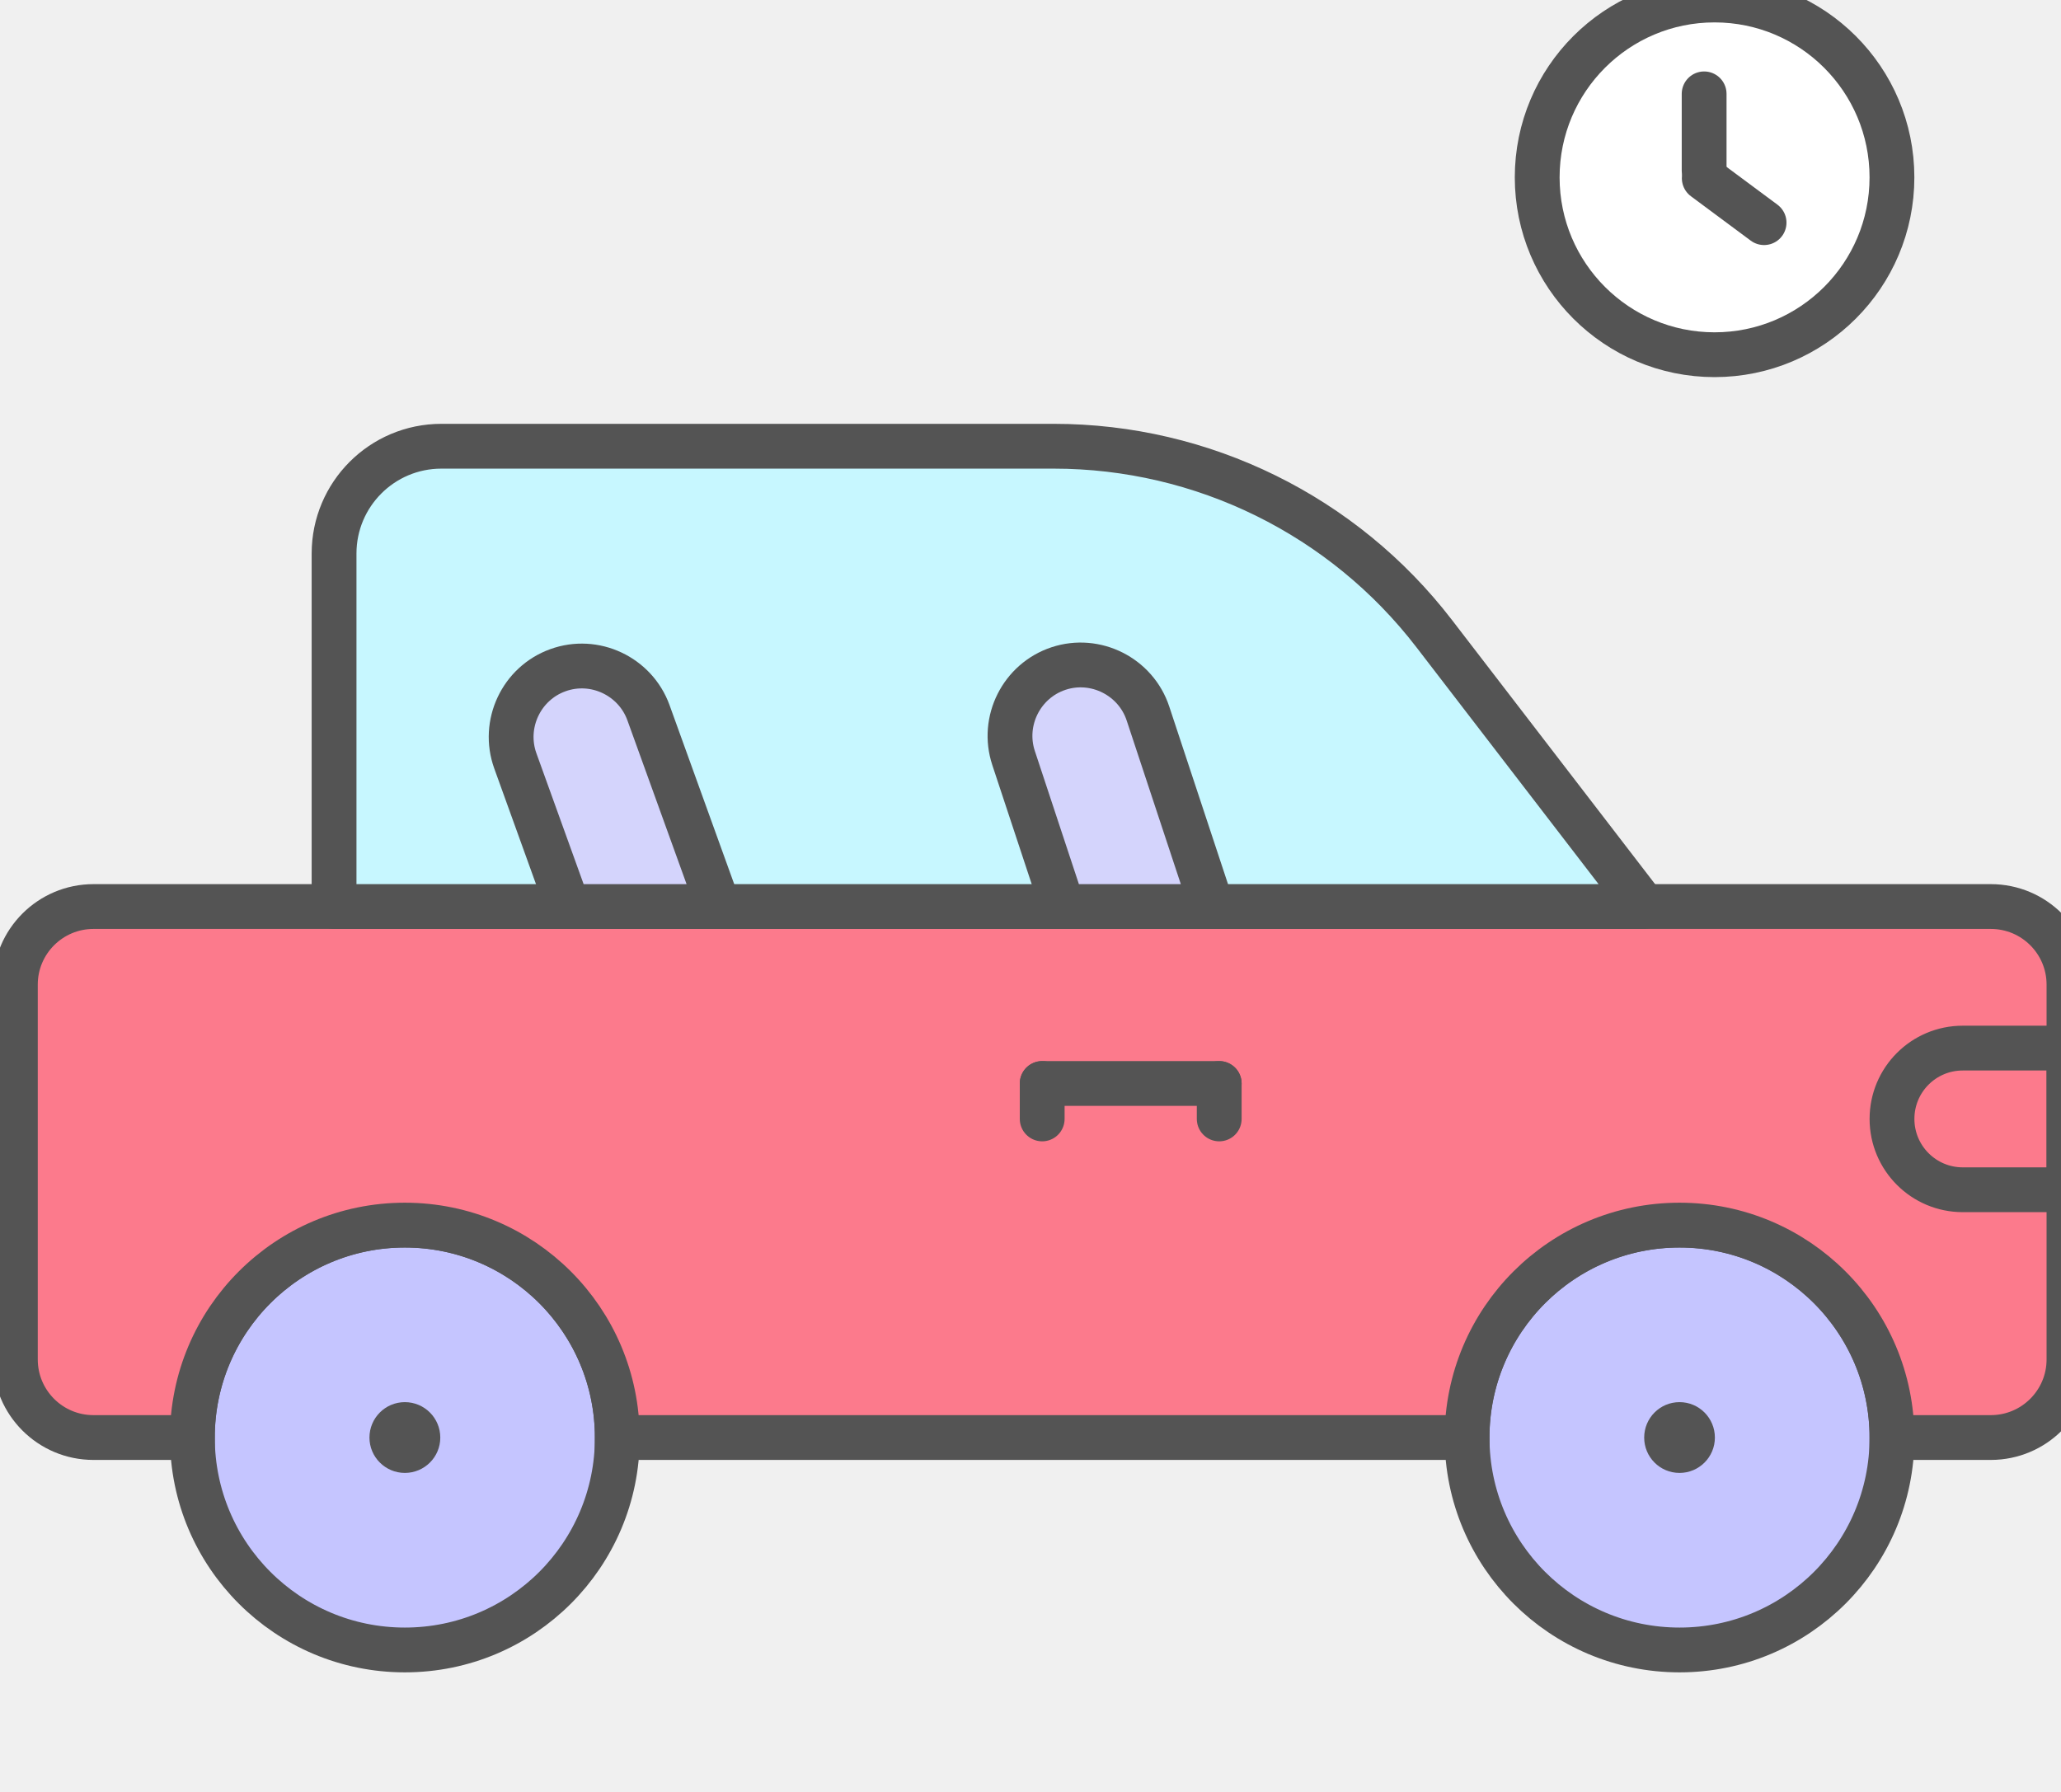
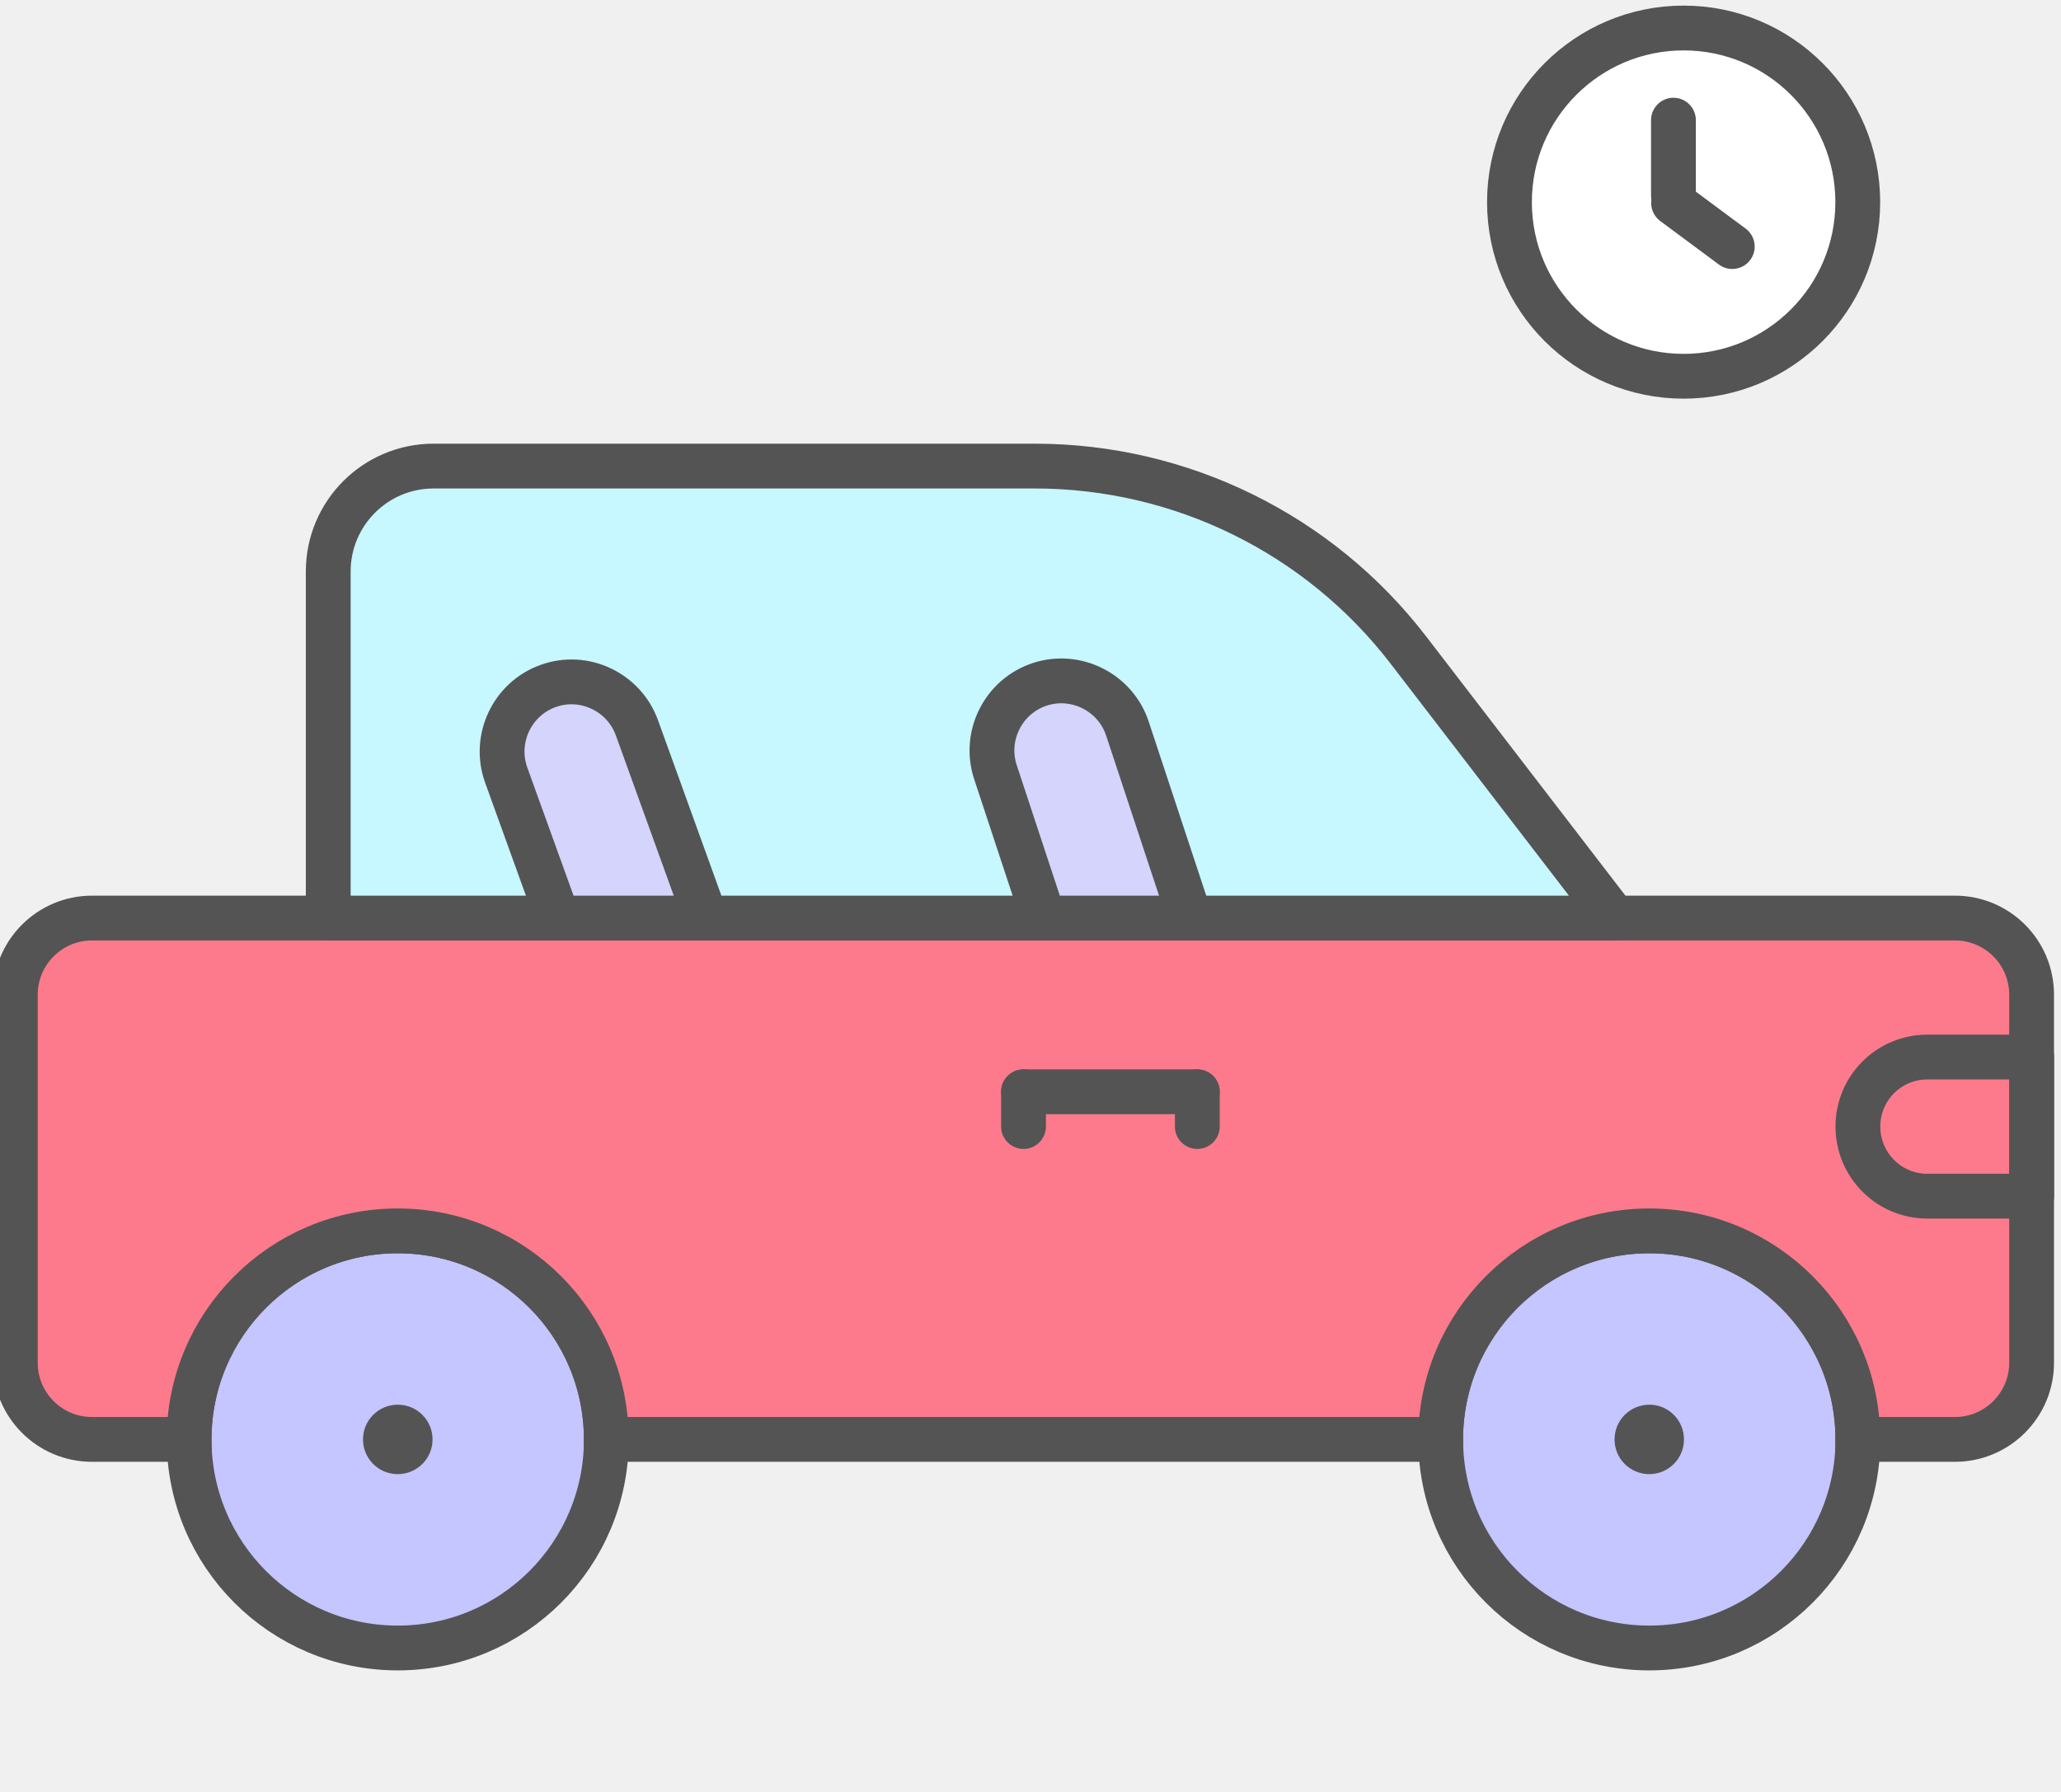
<svg xmlns="http://www.w3.org/2000/svg" version="1.1" id="Layer_1" x="0px" y="0px" width="46px" height="40px" viewBox="0 0 46 40" enable-background="new 0 0 46 40" xml:space="preserve">
-   <path fill="#C5C5FF" stroke="#545454" d="M13.778,32.09c0,2.619-2.122,4.741-4.742,4.741c-2.619,0-4.742-2.122-4.742-4.741  c0-2.62,2.124-4.742,4.742-4.742C11.656,27.348,13.778,29.471,13.778,32.09L13.778,32.09z" />
-   <path fill="#C5C5FF" stroke="#545454" d="M42.228,32.09c0,2.619-2.123,4.741-4.741,4.741c-2.62,0-4.743-2.122-4.743-4.741  c0-2.62,2.123-4.742,4.743-4.742C40.104,27.348,42.228,29.471,42.228,32.09L42.228,32.09z" />
-   <path fill="none" stroke="#545454" stroke-linecap="round" d="M3.504,24.186H0.343" />
-   <path fill="#FC7A8C" stroke="#545454" d="M0.343,21.979v8.367c0,0.962,0.779,1.743,1.743,1.743h2.207  c0-2.619,2.124-4.742,4.742-4.742c2.619,0,4.742,2.122,4.742,4.742h18.966c0-2.619,2.123-4.742,4.743-4.742  c2.617,0,4.741,2.122,4.741,4.742h2.206c0.964,0,1.745-0.781,1.745-1.743v-8.367c0-0.963-0.78-1.743-1.745-1.743H2.087  C1.124,20.236,0.343,21.017,0.343,21.979L0.343,21.979z" />
-   <path fill="none" stroke="#545454" stroke-linecap="round" d="M23.261,24.186h3.951" />
-   <path fill="#545454" d="M9.827,32.09c0,0.436-0.354,0.789-0.791,0.789c-0.435,0-0.79-0.354-0.79-0.789  c0-0.437,0.354-0.791,0.79-0.791C9.473,31.299,9.827,31.653,9.827,32.09" />
-   <path fill="#545454" d="M38.275,32.09c0,0.436-0.354,0.789-0.789,0.789c-0.437,0-0.789-0.354-0.789-0.789  c0-0.437,0.353-0.791,0.789-0.791C37.922,31.299,38.275,31.653,38.275,32.09" />
-   <path fill="none" stroke="#545454" stroke-linecap="round" stroke-linejoin="round" d="M46.179,26.558h-2.372  c-0.871,0-1.579-0.707-1.579-1.581s0.706-1.581,1.579-1.581h2.372V26.558L46.179,26.558z" />
-   <path fill="none" stroke="#545454" stroke-linecap="round" stroke-linejoin="round" d="M23.261,24.186v0.791" />
-   <path fill="none" stroke="#545454" stroke-linecap="round" stroke-linejoin="round" d="M27.212,24.186v0.791" />
-   <path fill="#C7F7FF" stroke="#545454" stroke-linecap="round" stroke-linejoin="round" d="M36.694,20.236H7.456v-7.879  c0-1.322,1.071-2.396,2.395-2.396H23.52c3.324,0,6.462,1.545,8.488,4.18L36.694,20.236L36.694,20.236z" />
-   <path fill="#D4D4FC" stroke="#545454" d="M23.719,20.236h3.328l-1.425-4.308c-0.272-0.825-1.172-1.278-1.996-1.005  c-0.825,0.273-1.277,1.172-1.004,1.997L23.719,20.236L23.719,20.236z" />
-   <path fill="#D4D4FC" stroke="#545454" d="M12.675,20.236h3.361l-1.562-4.325c-0.295-0.818-1.206-1.247-2.023-0.95  c-0.818,0.295-1.244,1.206-0.949,2.024L12.675,20.236L12.675,20.236z" />
-   <circle fill="#FFFFFF" stroke="#545454" cx="38.268" cy="3.959" r="3.959" />
-   <line fill="none" stroke="#545454" stroke-linecap="round" stroke-linejoin="round" x1="38.035" y1="2.095" x2="38.035" y2="3.807" />
-   <line fill="none" stroke="#545454" stroke-linecap="round" stroke-linejoin="round" x1="38.038" y1="3.979" x2="39.373" y2="4.97" />
+   <path fill="#C5C5FF" stroke="#545454" d="M13.533,32.132c0,2.571-2.083,4.655-4.656,4.655c-2.571,0-4.656-2.084-4.656-4.655  c0-2.572,2.085-4.656,4.656-4.656C11.449,27.476,13.533,29.561,13.533,32.132L13.533,32.132z" />
+   <path fill="#C5C5FF" stroke="#545454" d="M41.467,32.132c0,2.571-2.085,4.655-4.656,4.655s-4.656-2.084-4.656-4.655  c0-2.572,2.085-4.656,4.656-4.656C39.38,27.476,41.467,29.561,41.467,32.132L41.467,32.132z" />
+   <path fill="none" stroke="#545454" stroke-linecap="round" d="M3.445,24.371H0.342" />
+   <path fill="#FC7A8C" stroke="#545454" d="M0.342,22.204v8.215c0,0.945,0.765,1.712,1.711,1.712H4.22  c0-2.571,2.085-4.655,4.656-4.655c2.571,0,4.656,2.083,4.656,4.655h18.622c0-2.571,2.085-4.655,4.657-4.655  c2.569,0,4.654,2.083,4.654,4.655h2.167c0.945,0,1.712-0.767,1.712-1.712v-8.215c0-0.945-0.765-1.711-1.712-1.711H2.054  C1.109,20.493,0.342,21.261,0.342,22.204L0.342,22.204z" />
+   <path fill="none" stroke="#545454" stroke-linecap="round" d="M22.844,24.371h3.879" />
+   <path fill="#545454" d="M9.654,32.132c0,0.428-0.348,0.774-0.777,0.774c-0.427,0-0.775-0.347-0.775-0.774  c0-0.43,0.348-0.776,0.775-0.776C9.306,31.355,9.654,31.702,9.654,32.132" />
+   <path fill="#545454" d="M37.585,32.132c0,0.428-0.348,0.774-0.774,0.774c-0.43,0-0.775-0.347-0.775-0.774  c0-0.43,0.347-0.776,0.775-0.776C37.238,31.355,37.585,31.702,37.585,32.132" />
+   <path fill="none" stroke="#545454" stroke-linecap="round" stroke-linejoin="round" d="M45.346,26.701h-2.33  c-0.855,0-1.549-0.694-1.549-1.554c0-0.857,0.691-1.551,1.549-1.551h2.33V26.701L45.346,26.701z" />
+   <path fill="none" stroke="#545454" stroke-linecap="round" stroke-linejoin="round" d="M22.844,24.371v0.776" />
+   <path fill="none" stroke="#545454" stroke-linecap="round" stroke-linejoin="round" d="M26.723,24.371v0.776" />
+   <path fill="#C7F7FF" stroke="#545454" stroke-linecap="round" stroke-linejoin="round" d="M36.032,20.493H7.326v-7.736  c0-1.298,1.051-2.353,2.352-2.353h13.42c3.264,0,6.345,1.517,8.334,4.104L36.032,20.493L36.032,20.493z" />
+   <path fill="#D4D4FC" stroke="#545454" d="M23.293,20.493h3.268l-1.398-4.23c-0.268-0.81-1.151-1.254-1.96-0.986  c-0.81,0.268-1.253,1.15-0.985,1.96L23.293,20.493L23.293,20.493z" />
+   <path fill="#D4D4FC" stroke="#545454" d="M12.45,20.493h3.3l-1.534-4.246c-0.29-0.804-1.184-1.225-1.986-0.933  c-0.803,0.29-1.221,1.184-0.932,1.987L12.45,20.493L12.45,20.493z" />
+   <circle fill="#FFFFFF" stroke="#545454" cx="37.577" cy="4.512" r="3.887" />
+   <line fill="none" stroke="#545454" stroke-linecap="round" stroke-linejoin="round" x1="37.35" y1="2.682" x2="37.35" y2="4.363" />
+   <line fill="none" stroke="#545454" stroke-linecap="round" stroke-linejoin="round" x1="37.353" y1="4.532" x2="38.663" y2="5.504" />
</svg>
